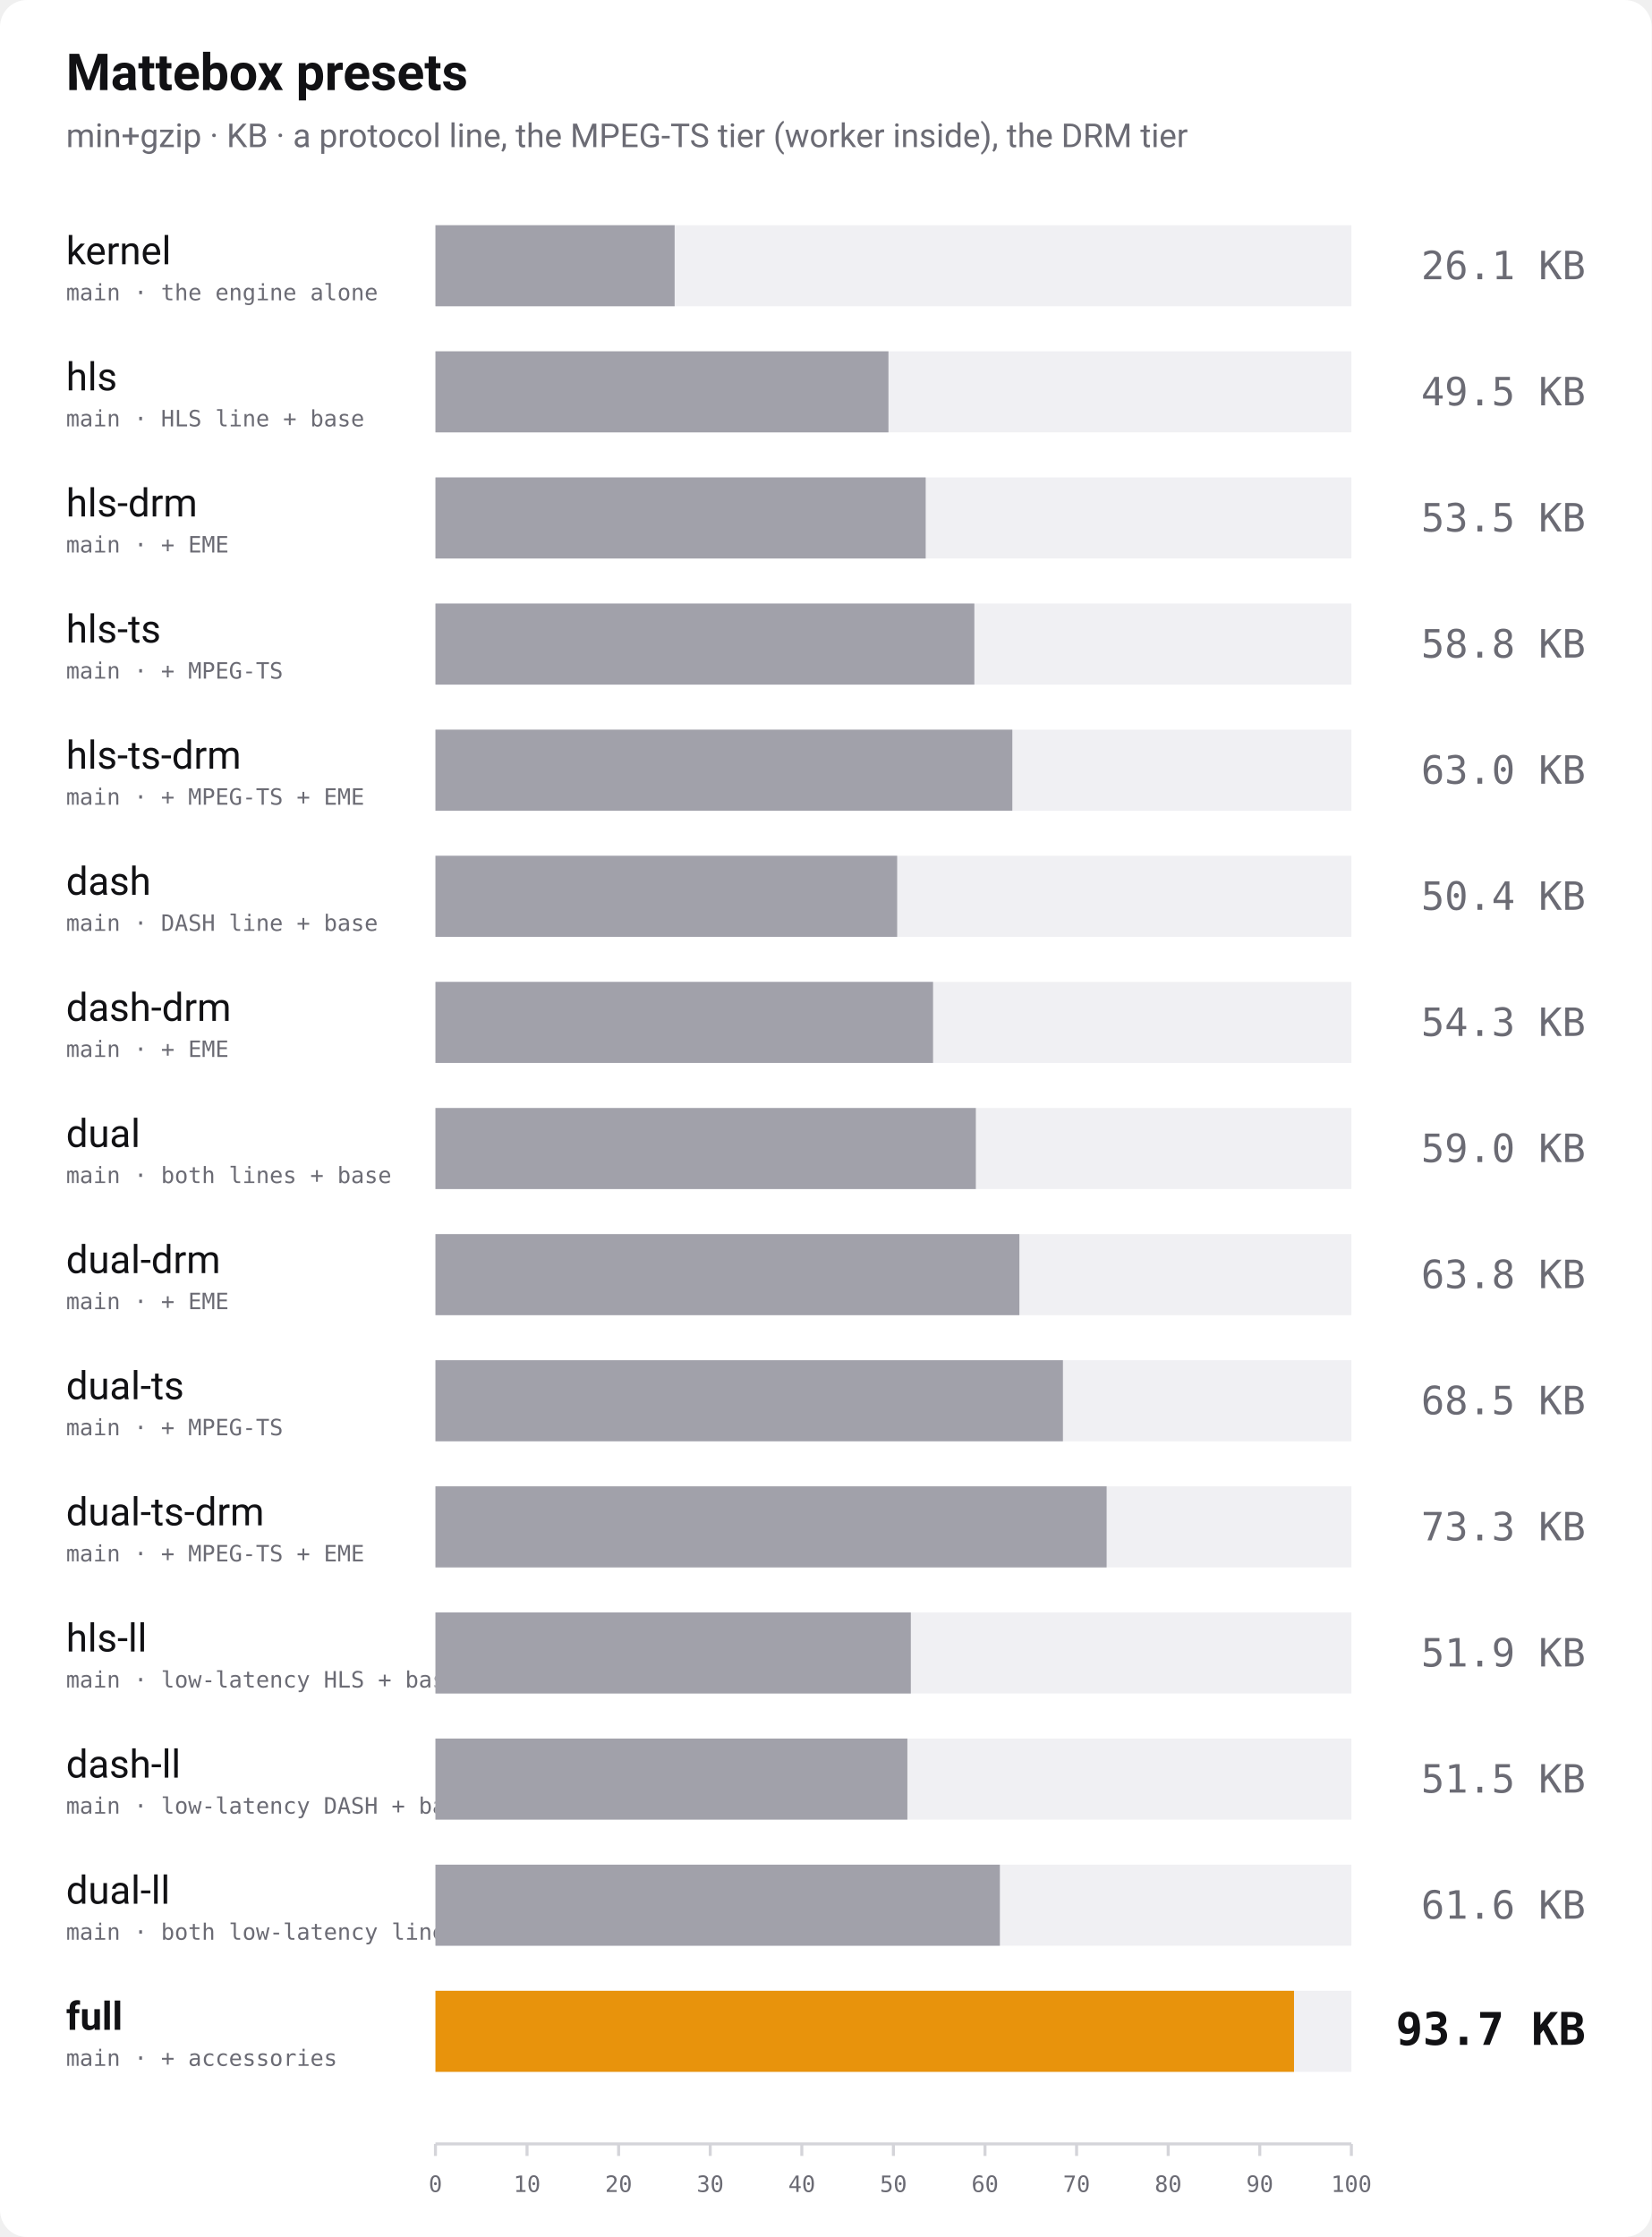
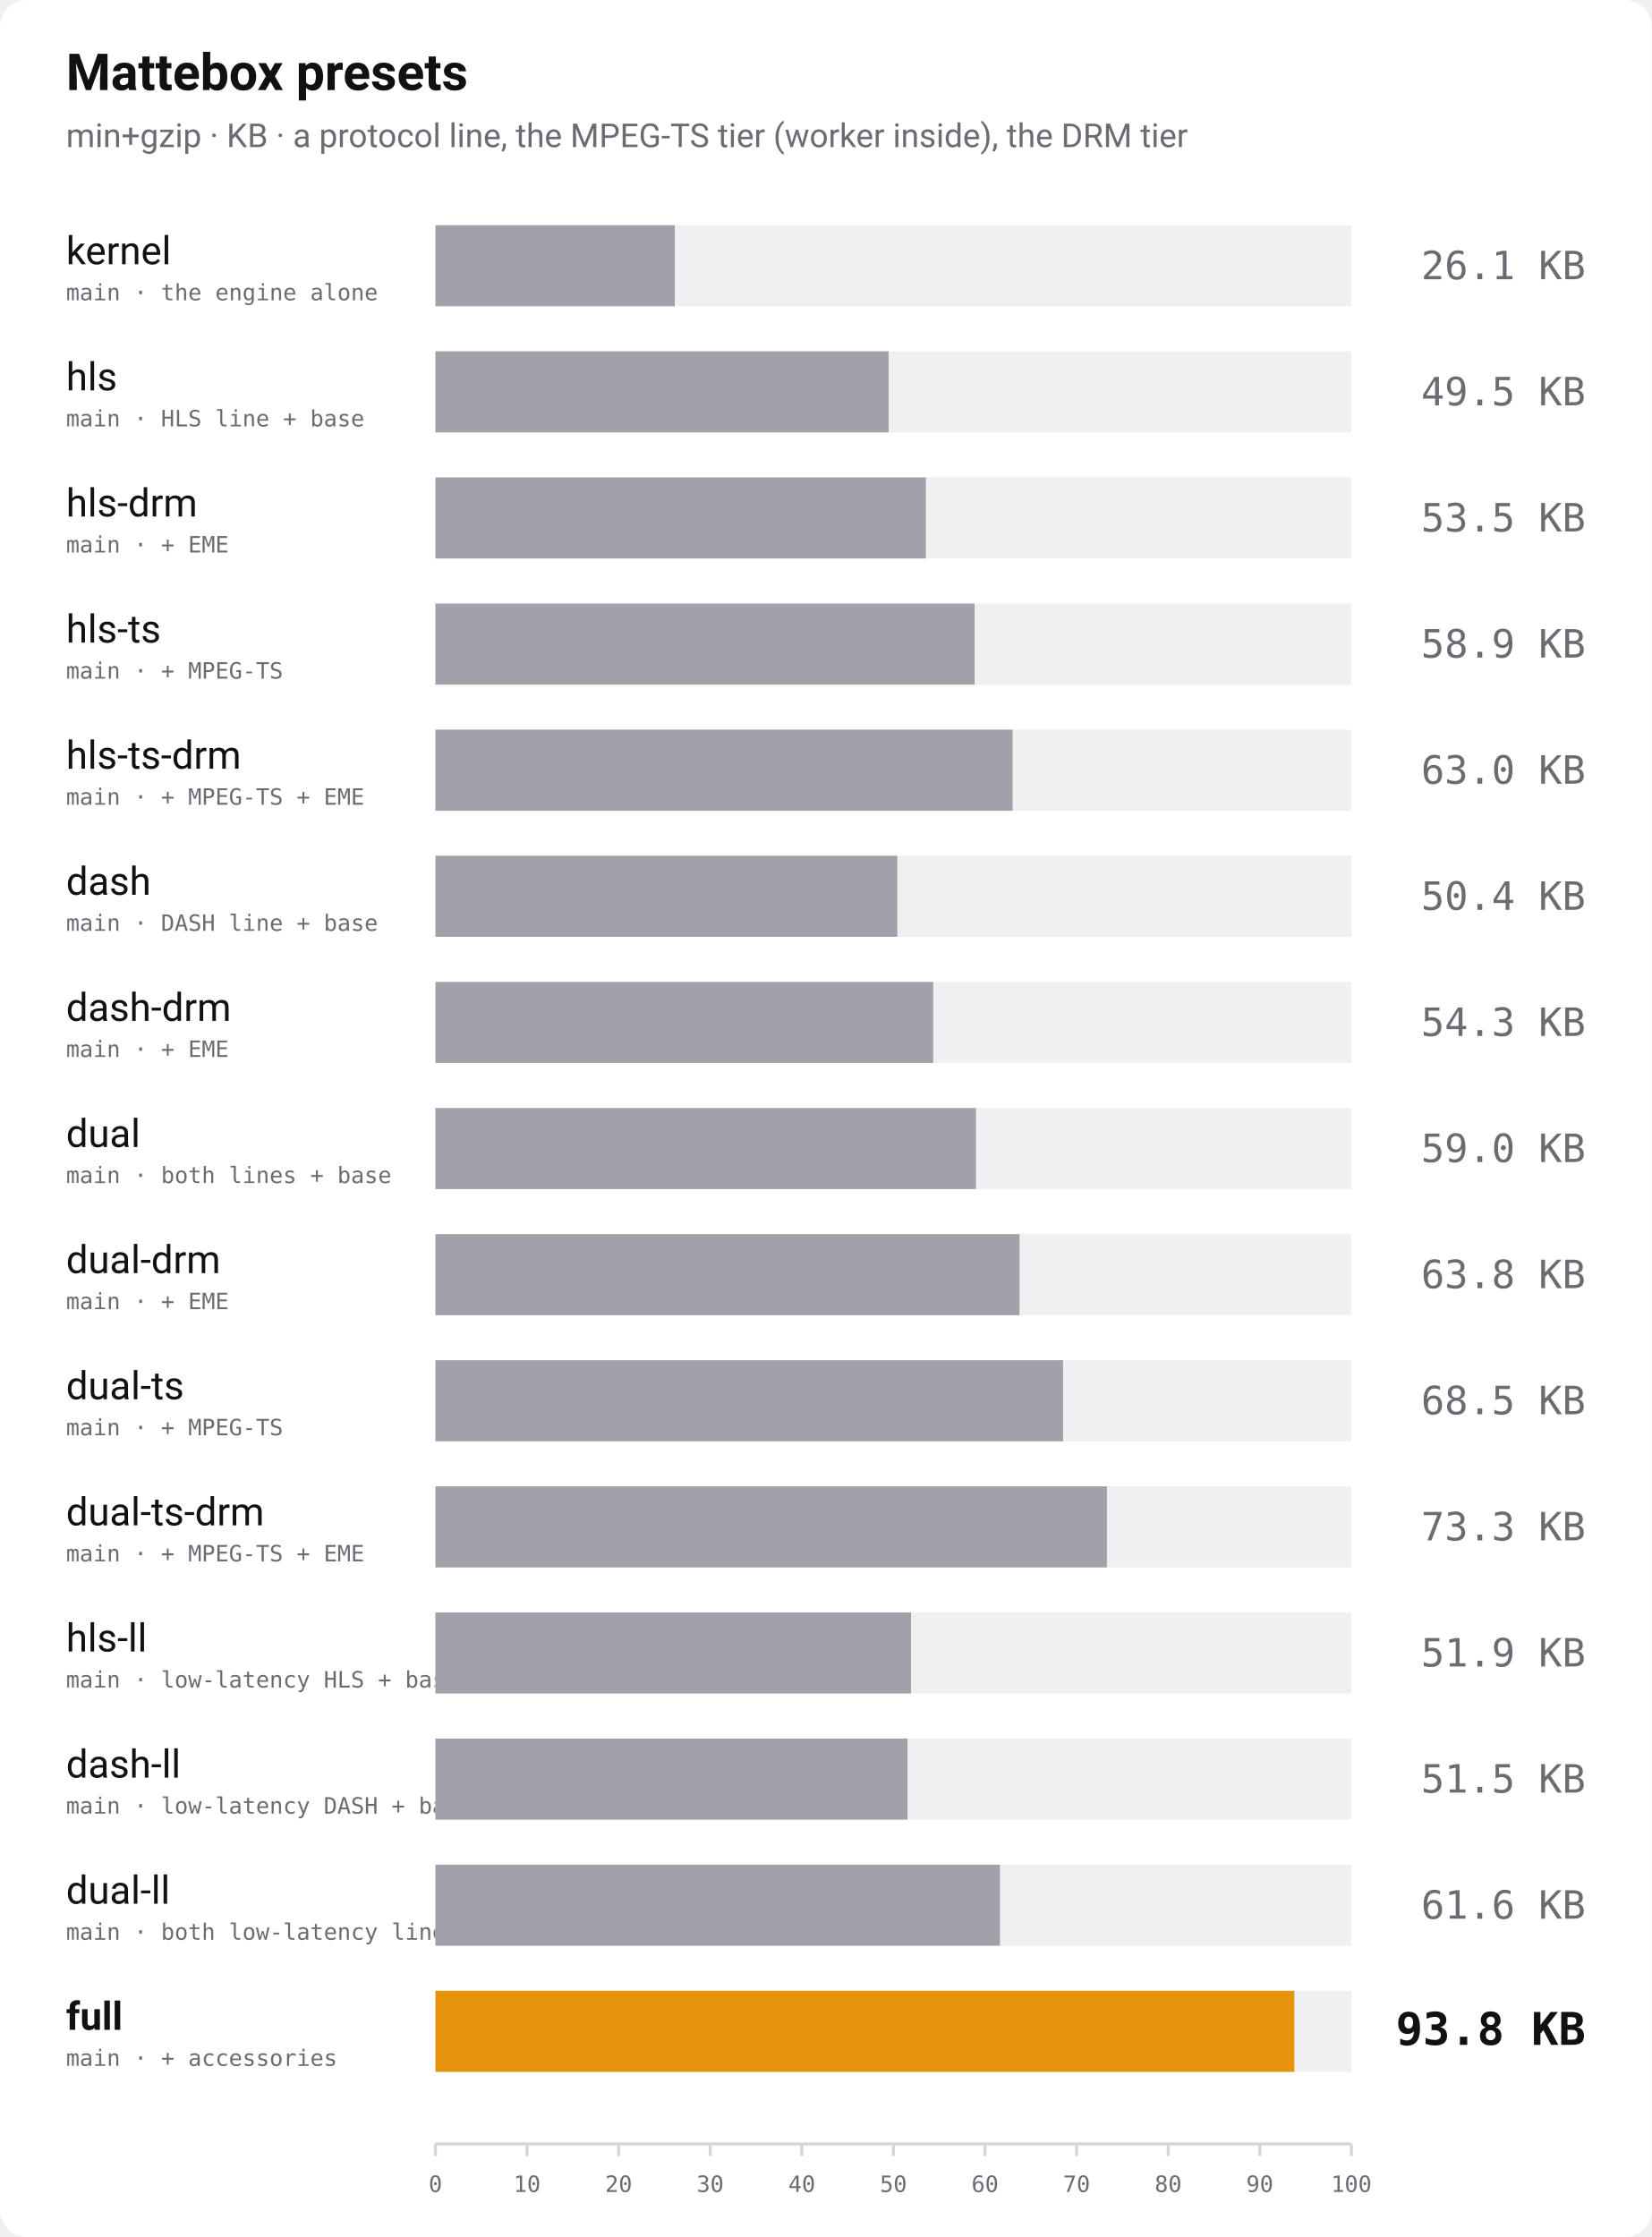
<svg xmlns="http://www.w3.org/2000/svg" width="1100" height="1490" viewBox="0 0 1100 1490" role="img" aria-label="Bundle size of every Mattebox preset, min+gzip">
  <rect width="1100" height="1490" rx="18" fill="#ffffff" />
  <text x="44" y="60" font-family="-apple-system, 'Segoe UI', Roboto, Helvetica, Arial, sans-serif" font-size="34" font-weight="700" fill="#111114">Mattebox presets</text>
  <text x="44" y="98" font-family="-apple-system, 'Segoe UI', Roboto, Helvetica, Arial, sans-serif" font-size="22" fill="#6b6b74">min+gzip · KB · a protocol line, the MPEG-TS tier (worker inside), the DRM tier</text>
  <text x="44" y="176" font-family="-apple-system, 'Segoe UI', Roboto, Helvetica, Arial, sans-serif" font-size="26" font-weight="400" fill="#111114">kernel</text>
  <text x="44" y="200" font-family="ui-monospace, 'SF Mono', Menlo, Consolas, monospace" font-size="15" fill="#6b6b74">main · the engine alone</text>
  <rect x="290" y="150" width="610" height="54" fill="#f0f0f3" />
-   <rect x="290" y="150" width="159.3" height="54" fill="#a1a1aa" />
+   <rect x="290" y="150" width="159.4" height="54" fill="#a1a1aa" />
  <text x="1056" y="186" text-anchor="end" font-family="ui-monospace, 'SF Mono', Menlo, Consolas, monospace" font-size="26" font-weight="400" fill="#6b6b74">26.1 KB</text>
  <text x="44" y="260" font-family="-apple-system, 'Segoe UI', Roboto, Helvetica, Arial, sans-serif" font-size="26" font-weight="400" fill="#111114">hls</text>
  <text x="44" y="284" font-family="ui-monospace, 'SF Mono', Menlo, Consolas, monospace" font-size="15" fill="#6b6b74">main · HLS line + base</text>
  <rect x="290" y="234" width="610" height="54" fill="#f0f0f3" />
-   <rect x="290" y="234" width="301.7" height="54" fill="#a1a1aa" />
+   <rect x="290" y="234" width="301.8" height="54" fill="#a1a1aa" />
  <text x="1056" y="270" text-anchor="end" font-family="ui-monospace, 'SF Mono', Menlo, Consolas, monospace" font-size="26" font-weight="400" fill="#6b6b74">49.5 KB</text>
  <text x="44" y="344" font-family="-apple-system, 'Segoe UI', Roboto, Helvetica, Arial, sans-serif" font-size="26" font-weight="400" fill="#111114">hls-drm</text>
  <text x="44" y="368" font-family="ui-monospace, 'SF Mono', Menlo, Consolas, monospace" font-size="15" fill="#6b6b74">main · + EME</text>
  <rect x="290" y="318" width="610" height="54" fill="#f0f0f3" />
-   <rect x="290" y="318" width="326.5" height="54" fill="#a1a1aa" />
+   <rect x="290" y="318" width="326.6" height="54" fill="#a1a1aa" />
  <text x="1056" y="354" text-anchor="end" font-family="ui-monospace, 'SF Mono', Menlo, Consolas, monospace" font-size="26" font-weight="400" fill="#6b6b74">53.5 KB</text>
  <text x="44" y="428" font-family="-apple-system, 'Segoe UI', Roboto, Helvetica, Arial, sans-serif" font-size="26" font-weight="400" fill="#111114">hls-ts</text>
  <text x="44" y="452" font-family="ui-monospace, 'SF Mono', Menlo, Consolas, monospace" font-size="15" fill="#6b6b74">main · + MPEG-TS</text>
  <rect x="290" y="402" width="610" height="54" fill="#f0f0f3" />
-   <rect x="290" y="402" width="358.9" height="54" fill="#a1a1aa" />
-   <text x="1056" y="438" text-anchor="end" font-family="ui-monospace, 'SF Mono', Menlo, Consolas, monospace" font-size="26" font-weight="400" fill="#6b6b74">58.8 KB</text>
+   <rect x="290" y="402" width="359.1" height="54" fill="#a1a1aa" />
+   <text x="1056" y="438" text-anchor="end" font-family="ui-monospace, 'SF Mono', Menlo, Consolas, monospace" font-size="26" font-weight="400" fill="#6b6b74">58.9 KB</text>
  <text x="44" y="512" font-family="-apple-system, 'Segoe UI', Roboto, Helvetica, Arial, sans-serif" font-size="26" font-weight="400" fill="#111114">hls-ts-drm</text>
  <text x="44" y="536" font-family="ui-monospace, 'SF Mono', Menlo, Consolas, monospace" font-size="15" fill="#6b6b74">main · + MPEG-TS + EME</text>
  <rect x="290" y="486" width="610" height="54" fill="#f0f0f3" />
-   <rect x="290" y="486" width="384.2" height="54" fill="#a1a1aa" />
+   <rect x="290" y="486" width="384.4" height="54" fill="#a1a1aa" />
  <text x="1056" y="522" text-anchor="end" font-family="ui-monospace, 'SF Mono', Menlo, Consolas, monospace" font-size="26" font-weight="400" fill="#6b6b74">63.0 KB</text>
  <text x="44" y="596" font-family="-apple-system, 'Segoe UI', Roboto, Helvetica, Arial, sans-serif" font-size="26" font-weight="400" fill="#111114">dash</text>
  <text x="44" y="620" font-family="ui-monospace, 'SF Mono', Menlo, Consolas, monospace" font-size="15" fill="#6b6b74">main · DASH line + base</text>
  <rect x="290" y="570" width="610" height="54" fill="#f0f0f3" />
-   <rect x="290" y="570" width="307.5" height="54" fill="#a1a1aa" />
+   <rect x="290" y="570" width="307.6" height="54" fill="#a1a1aa" />
  <text x="1056" y="606" text-anchor="end" font-family="ui-monospace, 'SF Mono', Menlo, Consolas, monospace" font-size="26" font-weight="400" fill="#6b6b74">50.4 KB</text>
  <text x="44" y="680" font-family="-apple-system, 'Segoe UI', Roboto, Helvetica, Arial, sans-serif" font-size="26" font-weight="400" fill="#111114">dash-drm</text>
  <text x="44" y="704" font-family="ui-monospace, 'SF Mono', Menlo, Consolas, monospace" font-size="15" fill="#6b6b74">main · + EME</text>
  <rect x="290" y="654" width="610" height="54" fill="#f0f0f3" />
-   <rect x="290" y="654" width="331.4" height="54" fill="#a1a1aa" />
+   <rect x="290" y="654" width="331.5" height="54" fill="#a1a1aa" />
  <text x="1056" y="690" text-anchor="end" font-family="ui-monospace, 'SF Mono', Menlo, Consolas, monospace" font-size="26" font-weight="400" fill="#6b6b74">54.3 KB</text>
  <text x="44" y="764" font-family="-apple-system, 'Segoe UI', Roboto, Helvetica, Arial, sans-serif" font-size="26" font-weight="400" fill="#111114">dual</text>
  <text x="44" y="788" font-family="ui-monospace, 'SF Mono', Menlo, Consolas, monospace" font-size="15" fill="#6b6b74">main · both lines + base</text>
  <rect x="290" y="738" width="610" height="54" fill="#f0f0f3" />
-   <rect x="290" y="738" width="359.9" height="54" fill="#a1a1aa" />
+   <rect x="290" y="738" width="360.0" height="54" fill="#a1a1aa" />
  <text x="1056" y="774" text-anchor="end" font-family="ui-monospace, 'SF Mono', Menlo, Consolas, monospace" font-size="26" font-weight="400" fill="#6b6b74">59.0 KB</text>
  <text x="44" y="848" font-family="-apple-system, 'Segoe UI', Roboto, Helvetica, Arial, sans-serif" font-size="26" font-weight="400" fill="#111114">dual-drm</text>
  <text x="44" y="872" font-family="ui-monospace, 'SF Mono', Menlo, Consolas, monospace" font-size="15" fill="#6b6b74">main · + EME</text>
  <rect x="290" y="822" width="610" height="54" fill="#f0f0f3" />
-   <rect x="290" y="822" width="388.9" height="54" fill="#a1a1aa" />
+   <rect x="290" y="822" width="389.0" height="54" fill="#a1a1aa" />
  <text x="1056" y="858" text-anchor="end" font-family="ui-monospace, 'SF Mono', Menlo, Consolas, monospace" font-size="26" font-weight="400" fill="#6b6b74">63.8 KB</text>
  <text x="44" y="932" font-family="-apple-system, 'Segoe UI', Roboto, Helvetica, Arial, sans-serif" font-size="26" font-weight="400" fill="#111114">dual-ts</text>
  <text x="44" y="956" font-family="ui-monospace, 'SF Mono', Menlo, Consolas, monospace" font-size="15" fill="#6b6b74">main · + MPEG-TS</text>
  <rect x="290" y="906" width="610" height="54" fill="#f0f0f3" />
-   <rect x="290" y="906" width="417.9" height="54" fill="#a1a1aa" />
+   <rect x="290" y="906" width="418.0" height="54" fill="#a1a1aa" />
  <text x="1056" y="942" text-anchor="end" font-family="ui-monospace, 'SF Mono', Menlo, Consolas, monospace" font-size="26" font-weight="400" fill="#6b6b74">68.5 KB</text>
  <text x="44" y="1016" font-family="-apple-system, 'Segoe UI', Roboto, Helvetica, Arial, sans-serif" font-size="26" font-weight="400" fill="#111114">dual-ts-drm</text>
  <text x="44" y="1040" font-family="ui-monospace, 'SF Mono', Menlo, Consolas, monospace" font-size="15" fill="#6b6b74">main · + MPEG-TS + EME</text>
  <rect x="290" y="990" width="610" height="54" fill="#f0f0f3" />
-   <rect x="290" y="990" width="447.0" height="54" fill="#a1a1aa" />
+   <rect x="290" y="990" width="447.2" height="54" fill="#a1a1aa" />
  <text x="1056" y="1026" text-anchor="end" font-family="ui-monospace, 'SF Mono', Menlo, Consolas, monospace" font-size="26" font-weight="400" fill="#6b6b74">73.3 KB</text>
  <text x="44" y="1100" font-family="-apple-system, 'Segoe UI', Roboto, Helvetica, Arial, sans-serif" font-size="26" font-weight="400" fill="#111114">hls-ll</text>
  <text x="44" y="1124" font-family="ui-monospace, 'SF Mono', Menlo, Consolas, monospace" font-size="15" fill="#6b6b74">main · low-latency HLS + base</text>
  <rect x="290" y="1074" width="610" height="54" fill="#f0f0f3" />
-   <rect x="290" y="1074" width="316.6" height="54" fill="#a1a1aa" />
+   <rect x="290" y="1074" width="316.7" height="54" fill="#a1a1aa" />
  <text x="1056" y="1110" text-anchor="end" font-family="ui-monospace, 'SF Mono', Menlo, Consolas, monospace" font-size="26" font-weight="400" fill="#6b6b74">51.9 KB</text>
  <text x="44" y="1184" font-family="-apple-system, 'Segoe UI', Roboto, Helvetica, Arial, sans-serif" font-size="26" font-weight="400" fill="#111114">dash-ll</text>
  <text x="44" y="1208" font-family="ui-monospace, 'SF Mono', Menlo, Consolas, monospace" font-size="15" fill="#6b6b74">main · low-latency DASH + base</text>
  <rect x="290" y="1158" width="610" height="54" fill="#f0f0f3" />
-   <rect x="290" y="1158" width="314.3" height="54" fill="#a1a1aa" />
+   <rect x="290" y="1158" width="314.4" height="54" fill="#a1a1aa" />
  <text x="1056" y="1194" text-anchor="end" font-family="ui-monospace, 'SF Mono', Menlo, Consolas, monospace" font-size="26" font-weight="400" fill="#6b6b74">51.5 KB</text>
  <text x="44" y="1268" font-family="-apple-system, 'Segoe UI', Roboto, Helvetica, Arial, sans-serif" font-size="26" font-weight="400" fill="#111114">dual-ll</text>
  <text x="44" y="1292" font-family="ui-monospace, 'SF Mono', Menlo, Consolas, monospace" font-size="15" fill="#6b6b74">main · both low-latency lines + base</text>
  <rect x="290" y="1242" width="610" height="54" fill="#f0f0f3" />
-   <rect x="290" y="1242" width="375.9" height="54" fill="#a1a1aa" />
+   <rect x="290" y="1242" width="376.0" height="54" fill="#a1a1aa" />
  <text x="1056" y="1278" text-anchor="end" font-family="ui-monospace, 'SF Mono', Menlo, Consolas, monospace" font-size="26" font-weight="400" fill="#6b6b74">61.6 KB</text>
  <text x="44" y="1352" font-family="-apple-system, 'Segoe UI', Roboto, Helvetica, Arial, sans-serif" font-size="26" font-weight="700" fill="#111114">full</text>
  <text x="44" y="1376" font-family="ui-monospace, 'SF Mono', Menlo, Consolas, monospace" font-size="15" fill="#6b6b74">main · + accessories</text>
  <rect x="290" y="1326" width="610" height="54" fill="#f0f0f3" />
-   <rect x="290" y="1326" width="571.8" height="54" fill="#e8930c" />
-   <text x="1056" y="1362" text-anchor="end" font-family="ui-monospace, 'SF Mono', Menlo, Consolas, monospace" font-size="30" font-weight="700" fill="#111114">93.7 KB</text>
+   <rect x="290" y="1326" width="572.0" height="54" fill="#e8930c" />
+   <text x="1056" y="1362" text-anchor="end" font-family="ui-monospace, 'SF Mono', Menlo, Consolas, monospace" font-size="30" font-weight="700" fill="#111114">93.8 KB</text>
  <line x1="290" y1="1428" x2="900" y2="1428" stroke="#d4d4d9" stroke-width="2" />
  <line x1="290.0" y1="1428" x2="290.0" y2="1436" stroke="#d4d4d9" stroke-width="2" />
  <text x="290.0" y="1460" text-anchor="middle" font-family="ui-monospace, 'SF Mono', Menlo, Consolas, monospace" font-size="15" fill="#6b6b74">0</text>
  <line x1="351.0" y1="1428" x2="351.0" y2="1436" stroke="#d4d4d9" stroke-width="2" />
  <text x="351.0" y="1460" text-anchor="middle" font-family="ui-monospace, 'SF Mono', Menlo, Consolas, monospace" font-size="15" fill="#6b6b74">10</text>
  <line x1="412.0" y1="1428" x2="412.0" y2="1436" stroke="#d4d4d9" stroke-width="2" />
  <text x="412.0" y="1460" text-anchor="middle" font-family="ui-monospace, 'SF Mono', Menlo, Consolas, monospace" font-size="15" fill="#6b6b74">20</text>
  <line x1="473.0" y1="1428" x2="473.0" y2="1436" stroke="#d4d4d9" stroke-width="2" />
  <text x="473.0" y="1460" text-anchor="middle" font-family="ui-monospace, 'SF Mono', Menlo, Consolas, monospace" font-size="15" fill="#6b6b74">30</text>
  <line x1="534.0" y1="1428" x2="534.0" y2="1436" stroke="#d4d4d9" stroke-width="2" />
  <text x="534.0" y="1460" text-anchor="middle" font-family="ui-monospace, 'SF Mono', Menlo, Consolas, monospace" font-size="15" fill="#6b6b74">40</text>
  <line x1="595.0" y1="1428" x2="595.0" y2="1436" stroke="#d4d4d9" stroke-width="2" />
  <text x="595.0" y="1460" text-anchor="middle" font-family="ui-monospace, 'SF Mono', Menlo, Consolas, monospace" font-size="15" fill="#6b6b74">50</text>
  <line x1="656.0" y1="1428" x2="656.0" y2="1436" stroke="#d4d4d9" stroke-width="2" />
  <text x="656.0" y="1460" text-anchor="middle" font-family="ui-monospace, 'SF Mono', Menlo, Consolas, monospace" font-size="15" fill="#6b6b74">60</text>
  <line x1="717.0" y1="1428" x2="717.0" y2="1436" stroke="#d4d4d9" stroke-width="2" />
  <text x="717.0" y="1460" text-anchor="middle" font-family="ui-monospace, 'SF Mono', Menlo, Consolas, monospace" font-size="15" fill="#6b6b74">70</text>
  <line x1="778.0" y1="1428" x2="778.0" y2="1436" stroke="#d4d4d9" stroke-width="2" />
  <text x="778.0" y="1460" text-anchor="middle" font-family="ui-monospace, 'SF Mono', Menlo, Consolas, monospace" font-size="15" fill="#6b6b74">80</text>
  <line x1="839.0" y1="1428" x2="839.0" y2="1436" stroke="#d4d4d9" stroke-width="2" />
  <text x="839.0" y="1460" text-anchor="middle" font-family="ui-monospace, 'SF Mono', Menlo, Consolas, monospace" font-size="15" fill="#6b6b74">90</text>
  <line x1="900.0" y1="1428" x2="900.0" y2="1436" stroke="#d4d4d9" stroke-width="2" />
  <text x="900.0" y="1460" text-anchor="middle" font-family="ui-monospace, 'SF Mono', Menlo, Consolas, monospace" font-size="15" fill="#6b6b74">100</text>
</svg>
